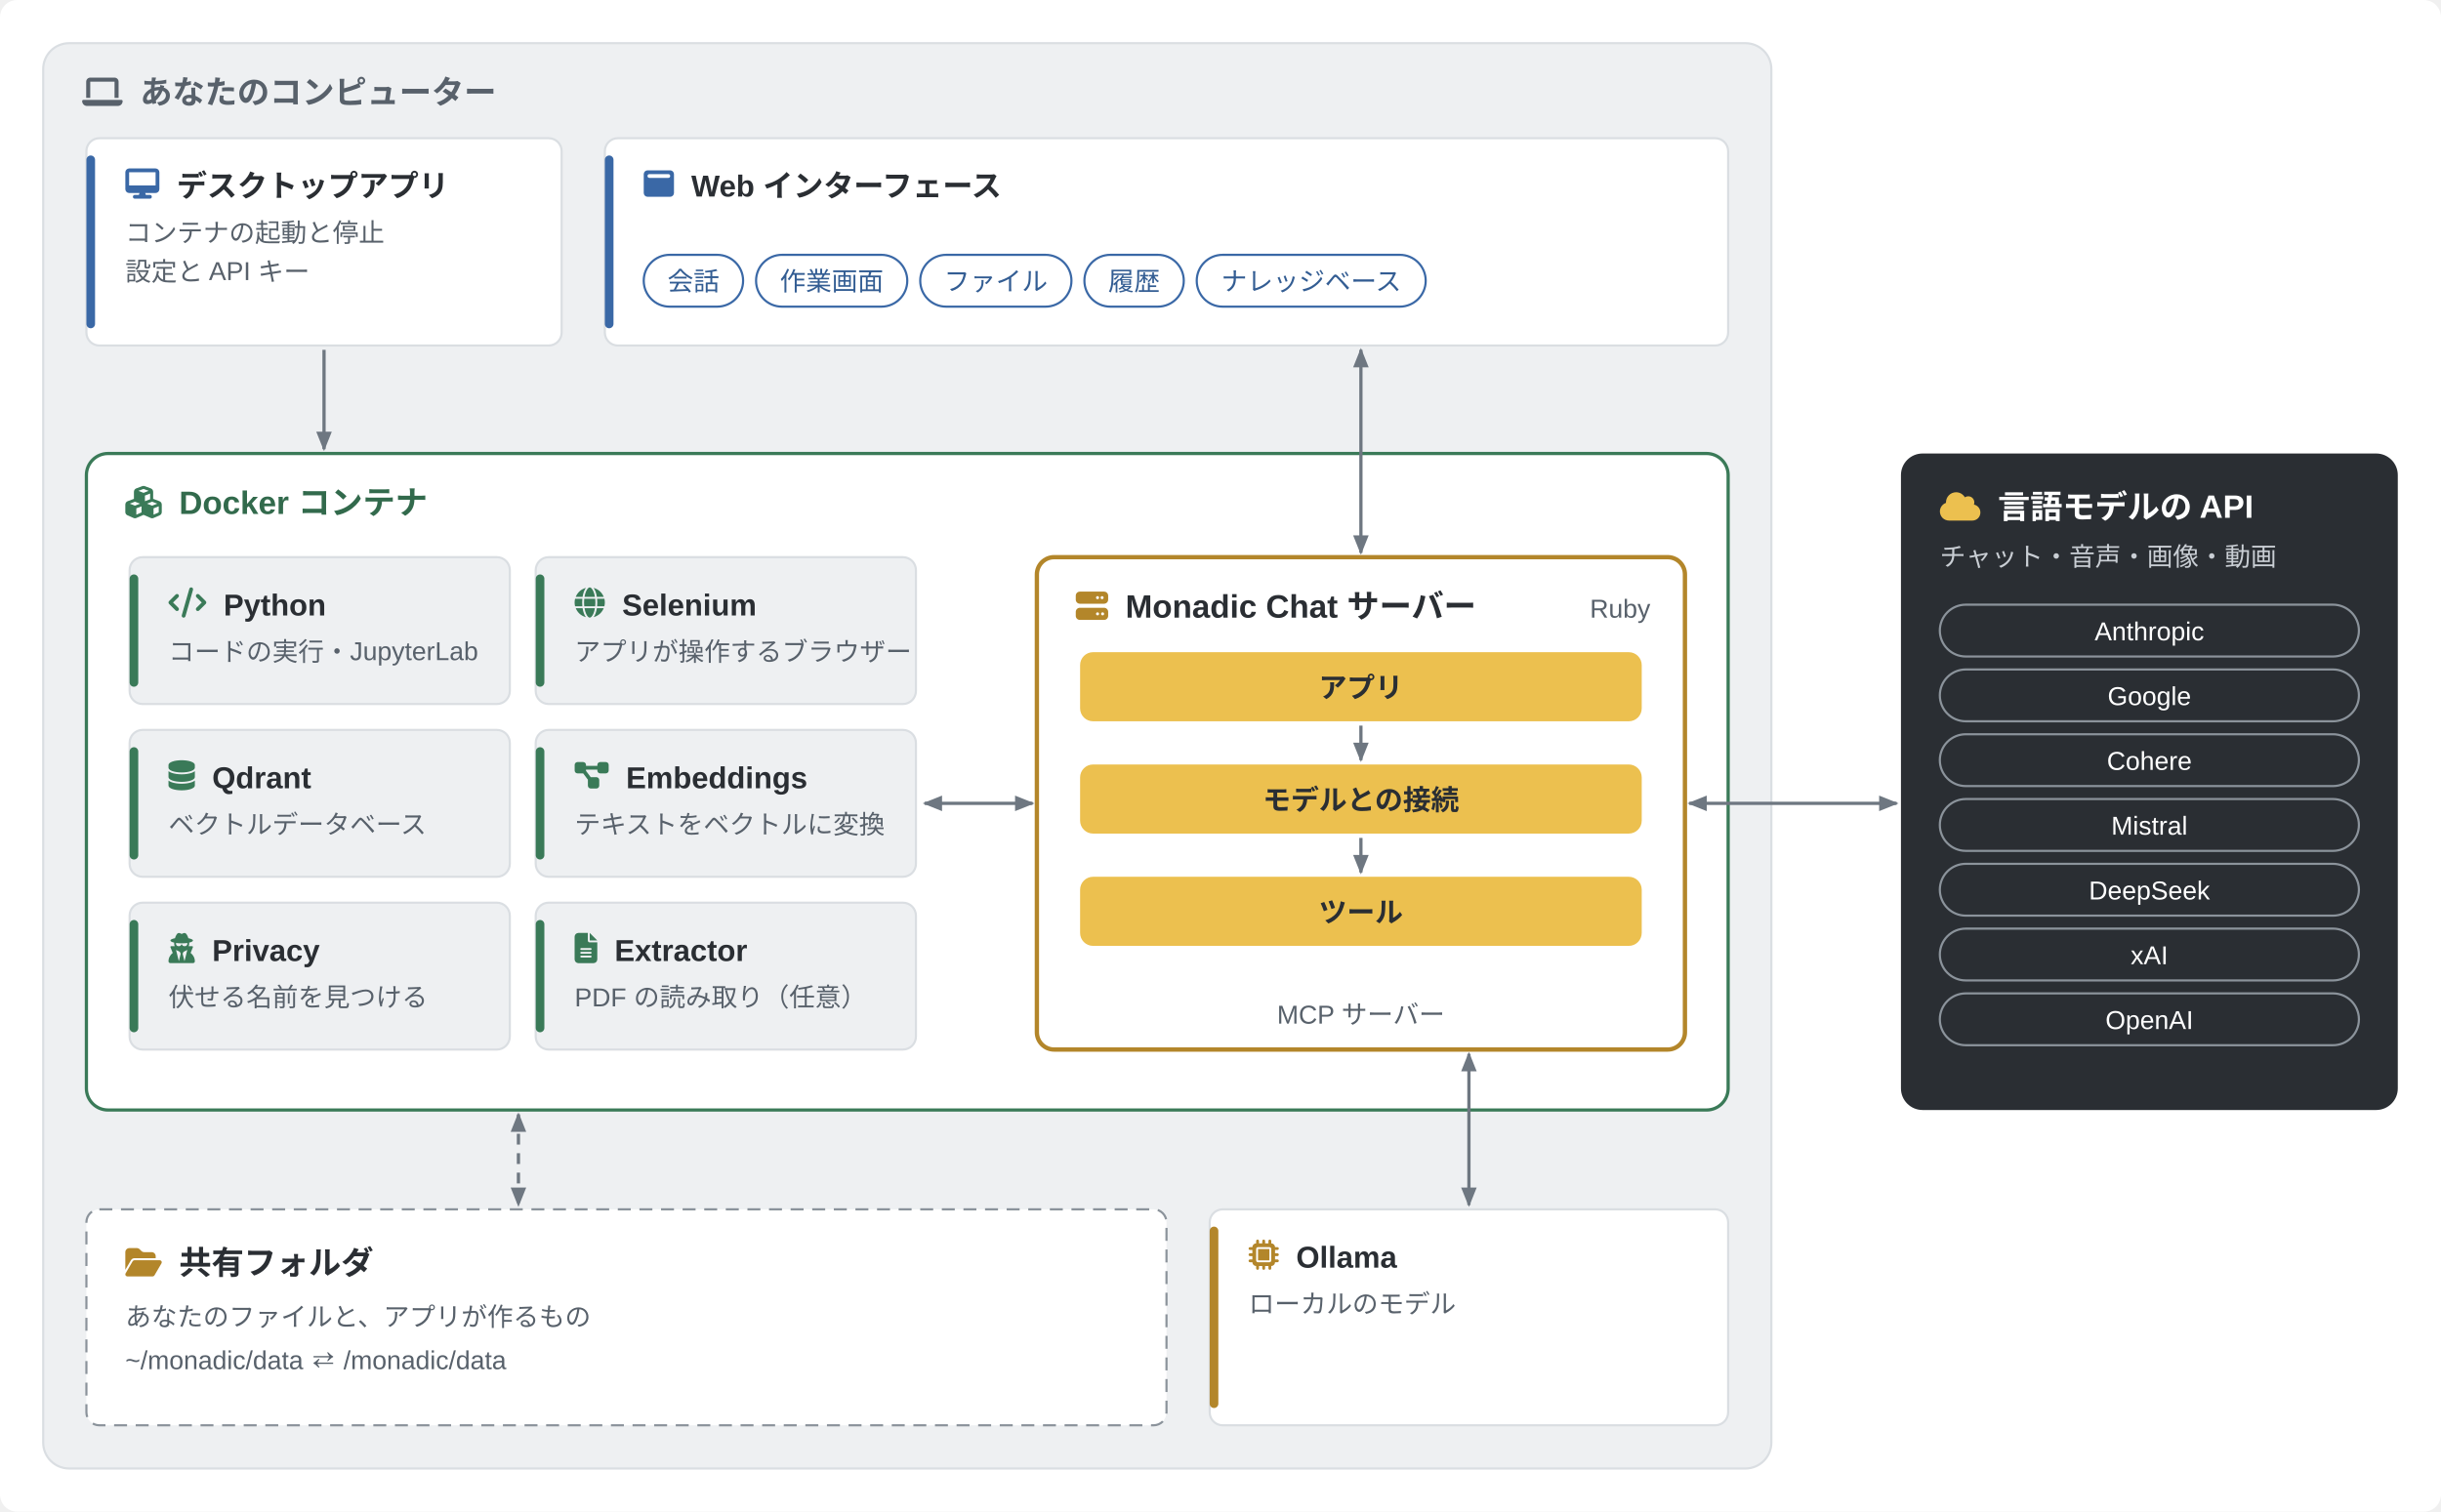
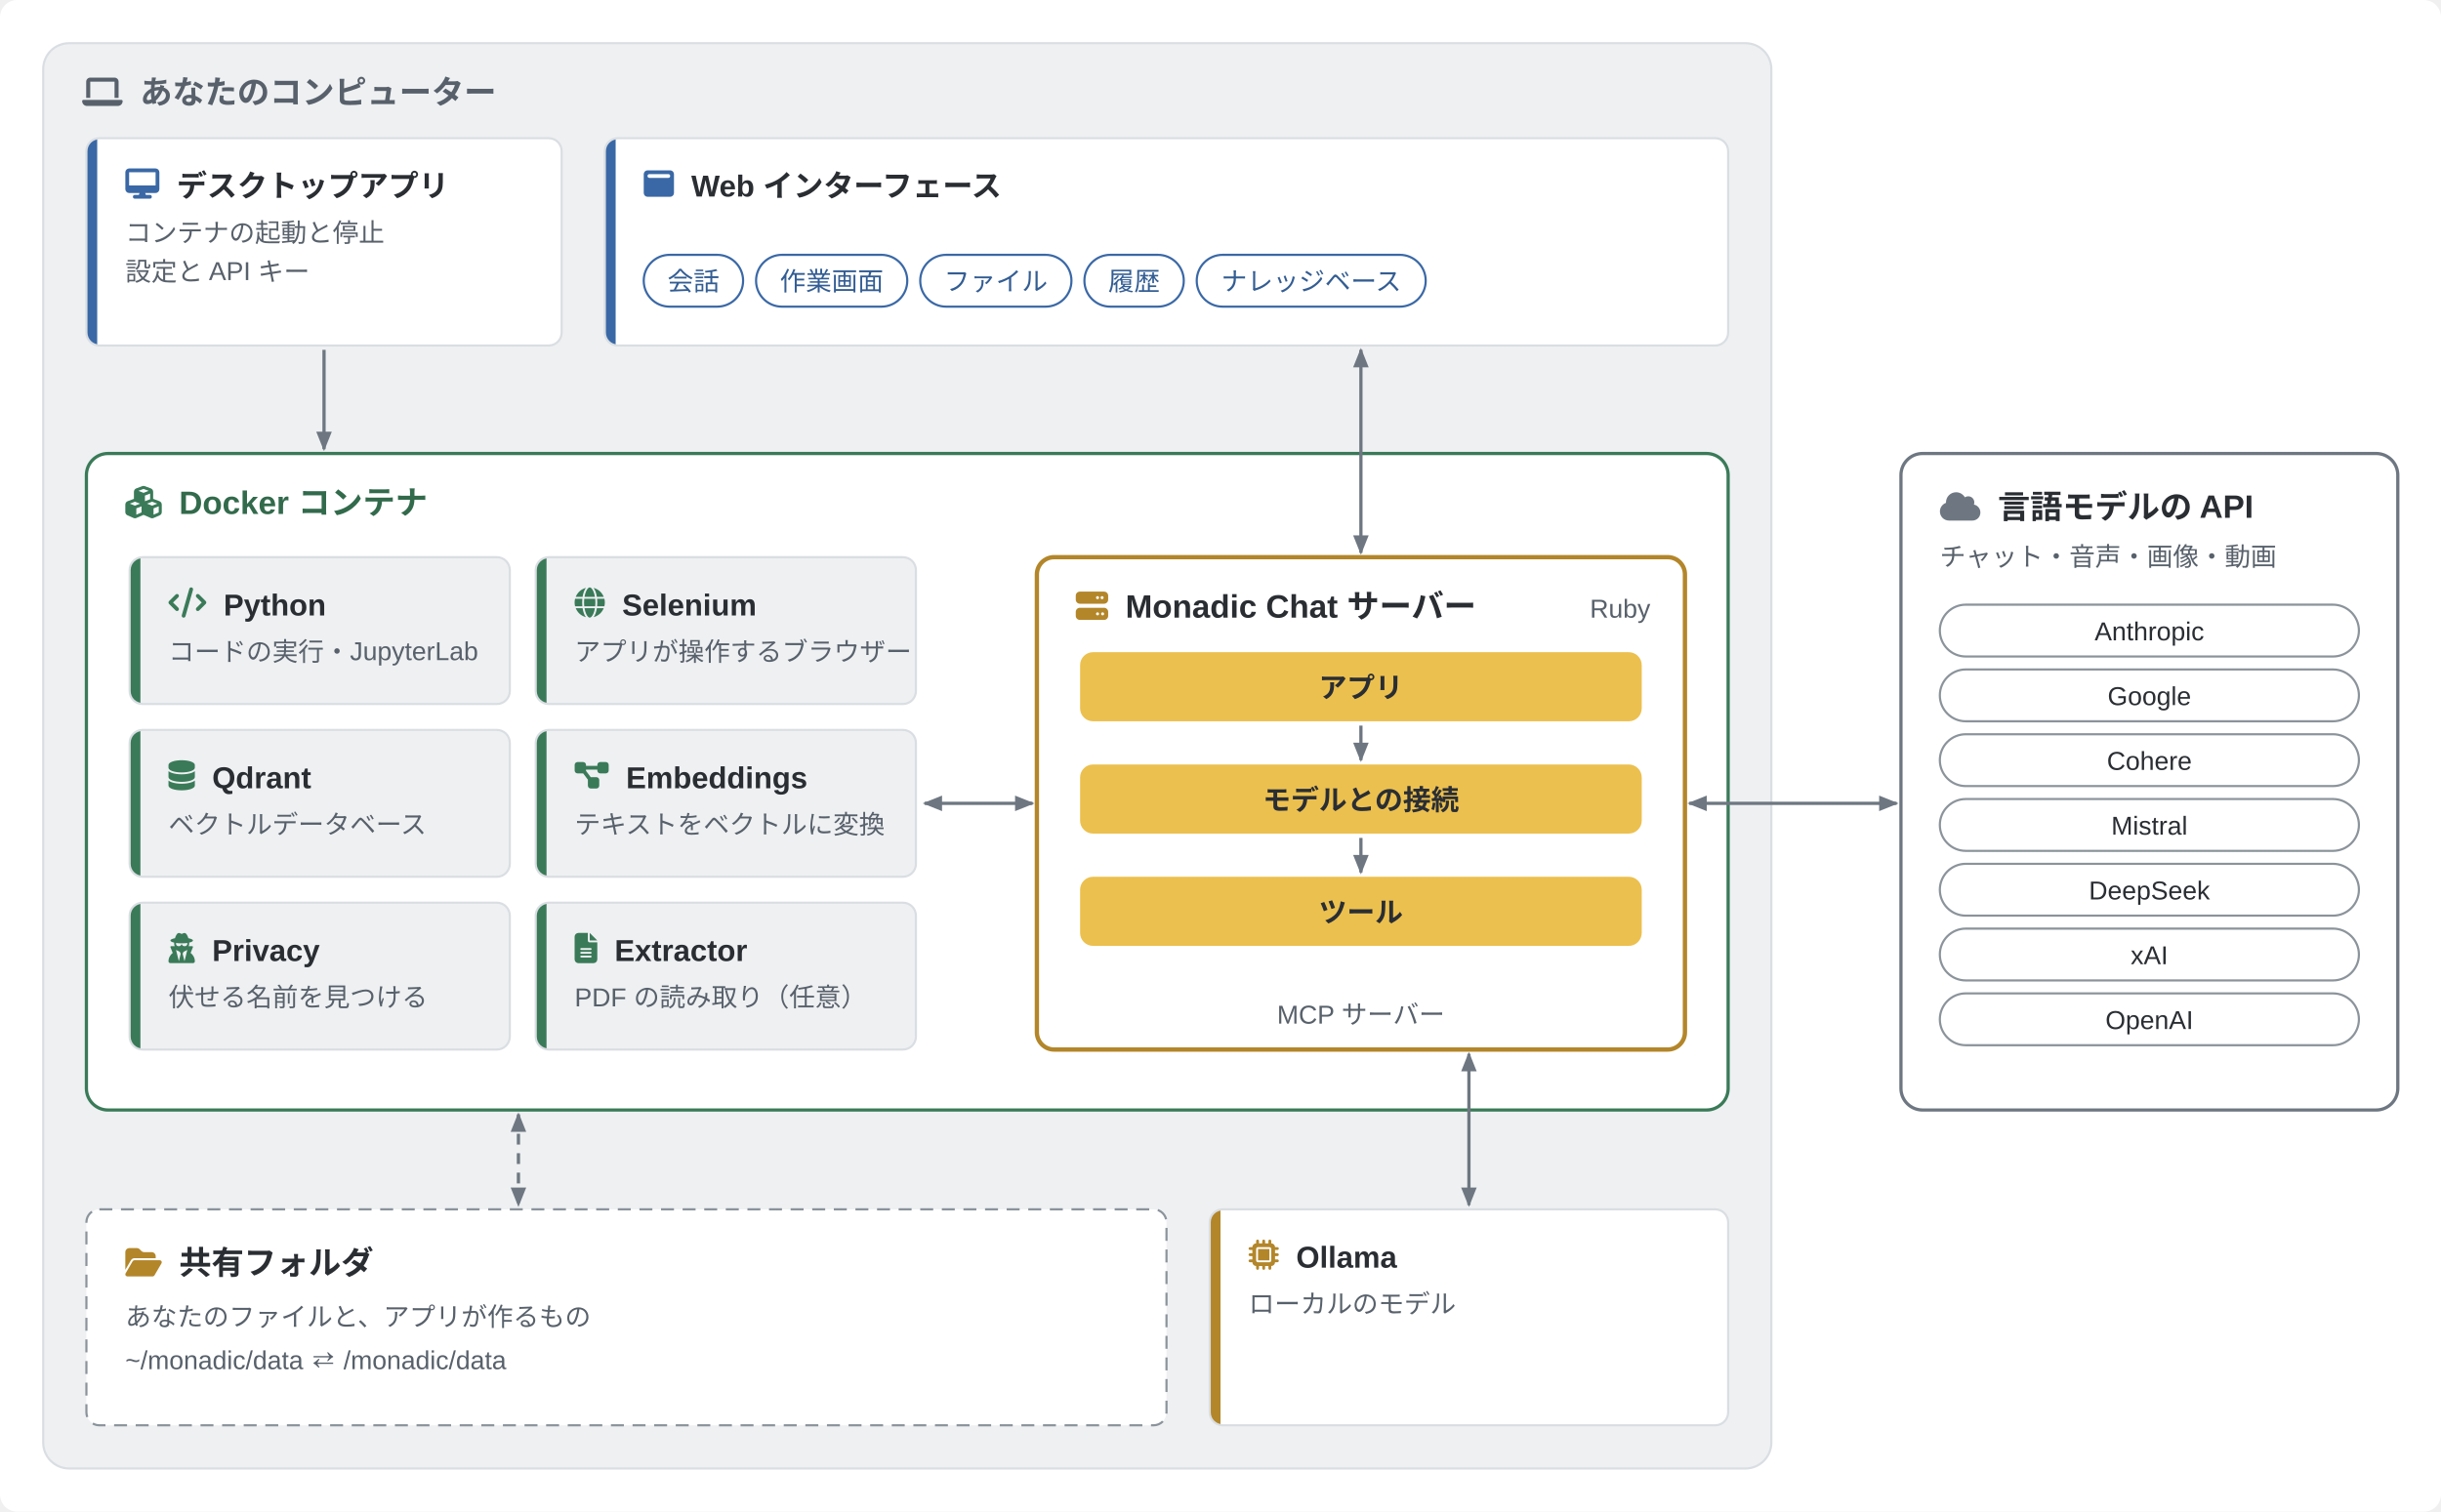
<svg xmlns="http://www.w3.org/2000/svg" width="1130" height="700" viewBox="0 0 1130 700" font-family="-apple-system, 'Hiragino Sans', 'Noto Sans JP', 'Helvetica Neue', Arial, sans-serif">
  <defs>
    <symbol id="i-solid-cloud" viewBox="0 -448 640 512">
      <path transform="scale(1 -1)" d="M0 112Q2 51 42 10Q83 -30 144 -32H512Q566 -31 603 5Q639 42 640 96Q639 143 611 177Q582 212 538 221Q544 238 544 256Q543 297 516 324Q489 351 448 352Q418 352 395 336Q373 372 337 394Q301 415 256 416Q188 414 143 369Q98 324 96 256Q96 252 96 248Q96 248 96 248Q53 232 27 196Q1 160 0 112Z" />
    </symbol>
    <symbol id="i-solid-code" viewBox="0 -448 640 512">
      <path transform="scale(1 -1)" d="M393 447Q380 450 368 444Q357 438 353 425L225 -23Q222 -36 228 -48Q234 -59 247 -63Q260 -66 272 -60Q283 -54 287 -41L415 407Q418 420 412 432Q406 443 393 447ZM473 327Q464 317 464 304Q464 291 473 281L563 192L473 103Q464 93 464 80Q464 67 473 57Q483 48 496 48Q509 48 519 57L631 169Q640 179 640 192Q640 205 631 215L519 327Q509 336 496 336Q483 336 473 327ZM167 327Q157 336 144 336Q131 336 121 327L9 215Q0 205 0 192Q0 179 9 169L121 57Q131 48 144 48Q157 48 167 57Q176 67 176 80Q176 93 167 103L77 192L167 281Q176 291 176 304Q176 317 167 327Z" />
    </symbol>
    <symbol id="i-solid-cubes" viewBox="0 -448 576 512">
      <path transform="scale(1 -1)" d="M291 399 369 370 291 399 369 370 288 338 207 370 285 399Q288 400 291 399ZM136 355V243V355V243Q134 243 132 242L36 206Q2 191 0 153V34Q1 -1 34 -17L130 -59Q152 -69 175 -59L288 -10L402 -59Q424 -69 447 -59L543 -17Q575 -2 576 34V153Q574 191 540 206L444 242Q442 243 440 243Q440 243 440 243V355Q438 393 404 408L308 444Q288 452 268 444L172 408Q138 393 136 355ZM392 237 310 206 392 237 310 206V295L392 327V237ZM155 197 233 167 155 197 233 167 152 136 71 167 149 197Q152 198 155 197ZM174 -7V93V-7V93L256 125V29L174 -7ZM421 197Q424 198 427 197L505 167L424 136L343 167L421 197ZM523 27 446 -7 523 27 446 -7V93L528 125V34Q528 29 523 27Z" />
    </symbol>
    <symbol id="i-solid-database" viewBox="0 -448 448 512">
      <path transform="scale(1 -1)" d="M448 368V320V368V320Q446 286 382 263Q319 241 224 240Q129 241 66 263Q2 286 0 320V368Q2 402 66 425Q129 447 224 448Q319 447 382 425Q446 402 448 368ZM393 233Q425 244 448 262V160Q446 126 382 103Q319 81 224 80Q129 81 66 103Q2 126 0 160V262Q23 244 55 233Q125 209 224 208Q323 209 393 233ZM0 102Q23 84 55 73Q125 49 224 48Q323 49 393 73Q425 84 448 102V16Q446 -18 382 -41Q319 -63 224 -64Q129 -63 66 -41Q2 -18 0 16V102Z" />
    </symbol>
    <symbol id="i-solid-desktop" viewBox="0 -448 576 512">
      <path transform="scale(1 -1)" d="M64 448Q37 447 19 429Q1 411 0 384V96Q1 69 19 51Q37 33 64 32H240L229 0H160Q146 0 137 -9Q128 -18 128 -32Q128 -46 137 -55Q146 -64 160 -64H416Q430 -64 439 -55Q448 -46 448 -32Q448 -18 439 -9Q430 0 416 0H347L336 32H512Q539 33 557 51Q575 69 576 96V384Q575 411 557 429Q539 447 512 448H64ZM512 384V160V384V160H64V384H512Z" />
    </symbol>
    <symbol id="i-solid-diagram-project" viewBox="0 -448 576 512">
      <path transform="scale(1 -1)" d="M0 368Q1 388 14 402Q28 415 48 416H144Q164 415 178 402Q191 388 192 368V352H384V368Q385 388 398 402Q412 415 432 416H528Q548 415 562 402Q575 388 576 368V272Q575 252 562 238Q548 225 528 224H432Q412 225 398 238Q385 252 384 272V288H192V272Q192 269 192 267L272 160H368Q388 159 402 146Q415 132 416 112V16Q415 -4 402 -18Q388 -31 368 -32H272Q252 -31 238 -18Q225 -4 224 16V112Q224 115 224 117L144 224H48Q28 225 14 238Q1 252 0 272V368Z" />
    </symbol>
    <symbol id="i-solid-file-lines" viewBox="0 -448 384 512">
      <path transform="scale(1 -1)" d="M64 448Q37 447 19 429Q1 411 0 384V0Q1 -27 19 -45Q37 -63 64 -64H320Q347 -63 365 -45Q383 -27 384 0V288H256Q242 288 233 297Q224 306 224 320V448H64ZM256 448V320V448V320H384L256 448ZM112 192H272H112H272Q287 191 288 176Q287 161 272 160H112Q97 161 96 176Q97 191 112 192ZM112 128H272H112H272Q287 127 288 112Q287 97 272 96H112Q97 97 96 112Q97 127 112 128ZM112 64H272H112H272Q287 63 288 48Q287 33 272 32H112Q97 33 96 48Q97 63 112 64Z" />
    </symbol>
    <symbol id="i-solid-folder-open" viewBox="0 -448 576 512">
      <path transform="scale(1 -1)" d="M89 224 0 72 89 224 0 72V352Q1 379 19 397Q37 415 64 416H182Q208 416 227 397L253 371Q272 352 299 352H416Q443 351 461 333Q479 315 480 288V256H144Q108 255 89 224ZM116 208Q126 223 144 224H544Q562 223 572 208Q580 192 572 176L460 -16Q450 -31 432 -32H32Q14 -31 4 -16Q-4 0 4 16L116 208Z" />
    </symbol>
    <symbol id="i-solid-globe" viewBox="0 -448 512 512">
      <path transform="scale(1 -1)" d="M352 192Q352 159 349 128H163Q160 159 160 192Q160 225 163 256H349Q352 225 352 192ZM381 256H504H381H504Q512 225 512 192Q512 159 504 128H381Q384 159 384 192Q384 225 381 256ZM493 288H377H493H377Q361 386 321 440Q381 423 426 384Q470 344 493 288ZM344 288H168H344H168Q177 343 195 383Q211 418 228 434Q245 449 256 448Q267 449 284 434Q301 418 317 383Q335 343 344 288ZM135 288H19H135H19Q42 344 86 384Q131 423 191 440Q151 386 135 288ZM8 256H131H8H131Q128 225 128 192Q128 159 131 128H8Q0 159 0 192Q0 225 8 256ZM195 1Q177 41 168 96H344Q335 41 317 1Q301 -34 284 -50Q267 -65 256 -64Q245 -65 228 -50Q211 -34 195 1ZM135 96Q151 -2 191 -56Q131 -39 86 0Q42 40 19 96H135ZM493 96Q470 40 426 0Q381 -39 322 -56Q361 -2 377 96H494Z" />
    </symbol>
    <symbol id="i-solid-laptop" viewBox="0 -448 640 512">
      <path transform="scale(1 -1)" d="M128 416Q101 415 83 397Q65 379 64 352V96H128V352H512V96H576V352Q575 379 557 397Q539 415 512 416H128ZM19 64Q2 62 0 45Q1 12 23 -10Q44 -31 77 -32H563Q596 -31 618 -10Q639 12 640 45Q638 62 621 64H19Z" />
    </symbol>
    <symbol id="i-solid-microchip" viewBox="0 -448 512 512">
      <path transform="scale(1 -1)" d="M176 424Q174 446 152 448Q130 446 128 424V384Q101 383 83 365Q65 347 64 320H24Q2 318 0 296Q2 274 24 272H64V216H24Q2 214 0 192Q2 170 24 168H64V112H24Q2 110 0 88Q2 66 24 64H64Q65 37 83 19Q101 1 128 0V-40Q130 -62 152 -64Q174 -62 176 -40V0H232V-40Q234 -62 256 -64Q278 -62 280 -40V0H336V-40Q338 -62 360 -64Q382 -62 384 -40V0Q411 1 429 19Q447 37 448 64H488Q510 66 512 88Q510 110 488 112H448V168H488Q510 170 512 192Q510 214 488 216H448V272H488Q510 274 512 296Q510 318 488 320H448Q447 347 429 365Q411 383 384 384V424Q382 446 360 448Q338 446 336 424V384H280V424Q278 446 256 448Q234 446 232 424V384H176V424ZM160 320H352H160H352Q366 320 375 311Q384 302 384 288V96Q384 82 375 73Q366 64 352 64H160Q146 64 137 73Q128 82 128 96V288Q128 302 137 311Q146 320 160 320ZM352 288H160H352H160V96H352V288Z" />
    </symbol>
    <symbol id="i-solid-server" viewBox="0 -448 512 512">
      <path transform="scale(1 -1)" d="M64 416Q37 415 19 397Q1 379 0 352V288Q1 261 19 243Q37 225 64 224H448Q475 225 493 243Q511 261 512 288V352Q511 379 493 397Q475 415 448 416H64ZM344 344Q366 342 368 320Q366 298 344 296Q322 298 320 320Q322 342 344 344ZM392 320Q394 342 416 344Q438 342 440 320Q438 298 416 296Q394 298 392 320ZM64 160Q37 159 19 141Q1 123 0 96V32Q1 5 19 -13Q37 -31 64 -32H448Q475 -31 493 -13Q511 5 512 32V96Q511 123 493 141Q475 159 448 160H64ZM344 88Q366 86 368 64Q366 42 344 40Q322 42 320 64Q322 86 344 88ZM400 64Q402 86 424 88Q446 86 448 64Q446 42 424 40Q402 42 400 64Z" />
    </symbol>
    <symbol id="i-solid-user-secret" viewBox="0 -448 448 512">
      <path transform="scale(1 -1)" d="M224 432Q215 433 209 438Q208 438 208 438Q201 446 176 448Q153 447 137 420Q120 394 110 359Q74 352 53 342Q32 332 32 320Q35 298 97 284Q96 278 96 272Q96 246 105 224H45Q33 223 32 211Q32 208 33 206L72 109Q39 84 20 47Q0 10 0 -34Q0 -47 9 -55Q17 -64 30 -64H418Q431 -64 439 -55Q448 -47 448 -34Q448 10 428 47Q409 84 376 109L415 206Q416 208 416 211Q415 223 403 224H343Q352 246 352 272Q352 278 351 284Q413 298 416 320Q416 332 395 342Q374 352 338 359Q328 394 311 420Q295 447 272 448Q247 446 240 438Q240 438 240 438Q239 438 239 438Q233 433 224 432ZM280 224H268H280H268Q241 225 231 250Q229 255 224 255Q219 255 217 250Q207 225 181 224H168Q151 224 140 236Q128 247 128 264V278Q171 272 224 272Q277 272 320 278V264Q320 247 308 236Q297 224 280 224ZM192 128 208 96 192 128 208 96 176 -32 128 160 192 128ZM320 160 272 -32 320 160 272 -32 240 96 256 128 320 160Z" />
    </symbol>
    <symbol id="i-solid-window-maximize" viewBox="0 -448 512 512">
      <path transform="scale(1 -1)" d="M64 416Q37 415 19 397Q1 379 0 352V32Q1 5 19 -13Q37 -31 64 -32H448Q475 -31 493 -13Q511 5 512 32V352Q511 379 493 397Q475 415 448 416H64ZM96 352H416H96H416Q430 352 439 343Q448 334 448 320Q448 306 439 297Q430 288 416 288H96Q82 288 73 297Q64 306 64 320Q64 334 73 343Q82 352 96 352Z" />
    </symbol>
    <marker id="arrow" viewBox="0 0 10 10" refX="9" refY="5" markerUnits="userSpaceOnUse" markerWidth="9" markerHeight="9" orient="auto">
      <path d="M0 1 L10 5 L0 9 z" fill="#6e7781" />
    </marker>
    <marker id="arrow-back" viewBox="0 0 10 10" refX="1" refY="5" markerUnits="userSpaceOnUse" markerWidth="9" markerHeight="9" orient="auto">
      <path d="M10 1 L0 5 L10 9 z" fill="#6e7781" />
    </marker>
  </defs>
  <rect width="1130" height="700" rx="8" fill="#ffffff" />
  <rect x="20" y="20" width="800" height="660" rx="12" fill="#eef0f2" stroke="#dadee2" />
  <use href="#i-solid-laptop" x="38.0" y="35.0" width="18.8" height="15" fill="#58616b" />
  <text x="64.8" y="48.0" font-size="15" fill="#58616b" font-weight="700">あなたのコンピューター</text>
-   <rect x="40" y="64" width="220" height="96" rx="6" fill="#ffffff" stroke="#dadee2" />
-   <rect x="40" y="72" width="4" height="80" rx="2" fill="#3a68a6" />
+   <rect x="40" y="64" width="220" height="96" rx="6" fill="#3a68a6" />
+   <path d="M45 64 H254 A6 6 0 0 1 260 70 V154 A6 6 0 0 1 254 160 H45 Z" fill="#ffffff" />
+   <rect x="40" y="64" width="220" height="96" rx="6" fill="none" stroke="#dadee2" />
  <use href="#i-solid-desktop" x="58.0" y="78.0" width="15.8" height="14" fill="#3a68a6" />
  <text x="81.8" y="91.0" font-size="14" fill="#2a2e33" font-weight="700">デスクトップアプリ</text>
  <text x="58.0" y="112.0" font-size="12" fill="#58616b">コンテナの起動と停止</text>
  <text x="58.0" y="130.0" font-size="12" fill="#58616b">設定と API キー</text>
-   <rect x="280" y="64" width="520" height="96" rx="6" fill="#ffffff" stroke="#dadee2" />
-   <rect x="280" y="72" width="4" height="80" rx="2" fill="#3a68a6" />
+   <rect x="280" y="64" width="520" height="96" rx="6" fill="#3a68a6" />
+   <path d="M285 64 H794 A6 6 0 0 1 800 70 V154 A6 6 0 0 1 794 160 H285 Z" fill="#ffffff" />
+   <rect x="280" y="64" width="520" height="96" rx="6" fill="none" stroke="#dadee2" />
  <use href="#i-solid-window-maximize" x="298.0" y="78.0" width="14.0" height="14" fill="#3a68a6" />
  <text x="320.0" y="91.0" font-size="14" fill="#2a2e33" font-weight="700">Web インターフェース</text>
  <rect x="298.0" y="118" width="46.0" height="24" rx="12" fill="none" stroke="#3a68a6" />
  <text x="321.0" y="134.5" font-size="12" fill="#335d93" text-anchor="middle">会話</text>
  <rect x="350.0" y="118" width="70.0" height="24" rx="12" fill="none" stroke="#3a68a6" />
  <text x="385.0" y="134.5" font-size="12" fill="#335d93" text-anchor="middle">作業画面</text>
  <rect x="426.0" y="118" width="70.0" height="24" rx="12" fill="none" stroke="#3a68a6" />
  <text x="461.0" y="134.5" font-size="12" fill="#335d93" text-anchor="middle">ファイル</text>
  <rect x="502.0" y="118" width="46.0" height="24" rx="12" fill="none" stroke="#3a68a6" />
  <text x="525.0" y="134.5" font-size="12" fill="#335d93" text-anchor="middle">履歴</text>
  <rect x="554.0" y="118" width="106.0" height="24" rx="12" fill="none" stroke="#3a68a6" />
  <text x="607.0" y="134.5" font-size="12" fill="#335d93" text-anchor="middle">ナレッジベース</text>
  <rect x="40" y="210" width="760" height="304" rx="10" fill="#ffffff" stroke="#3a7a58" stroke-width="1.5" />
  <use href="#i-solid-cubes" x="58.0" y="225.0" width="16.9" height="15" fill="#3a7a58" />
  <text x="82.9" y="238.0" font-size="15" fill="#326a4c" font-weight="700">Docker コンテナ</text>
-   <rect x="60" y="258" width="176" height="68" rx="6" fill="#eef0f2" stroke="#dadee2" />
-   <rect x="60" y="266" width="4" height="52" rx="2" fill="#3a7a58" />
+   <rect x="60" y="258" width="176" height="68" rx="6" fill="#3a7a58" />
+   <path d="M65 258 H230 A6 6 0 0 1 236 264 V320 A6 6 0 0 1 230 326 H65 Z" fill="#eef0f2" />
+   <rect x="60" y="258" width="176" height="68" rx="6" fill="none" stroke="#dadee2" />
  <use href="#i-solid-code" x="78.0" y="272.0" width="17.5" height="14" fill="#3a7a58" />
  <text x="103.5" y="285.0" font-size="14" fill="#2a2e33" font-weight="700">Python</text>
  <text x="78.0" y="306.0" font-size="12" fill="#58616b">コードの実行・JupyterLab</text>
-   <rect x="248" y="258" width="176" height="68" rx="6" fill="#eef0f2" stroke="#dadee2" />
-   <rect x="248" y="266" width="4" height="52" rx="2" fill="#3a7a58" />
+   <rect x="248" y="258" width="176" height="68" rx="6" fill="#3a7a58" />
+   <path d="M253 258 H418 A6 6 0 0 1 424 264 V320 A6 6 0 0 1 418 326 H253 Z" fill="#eef0f2" />
+   <rect x="248" y="258" width="176" height="68" rx="6" fill="none" stroke="#dadee2" />
  <use href="#i-solid-globe" x="266.0" y="272.0" width="14.0" height="14" fill="#3a7a58" />
  <text x="288.0" y="285.0" font-size="14" fill="#2a2e33" font-weight="700">Selenium</text>
  <text x="266.0" y="306.0" font-size="12" fill="#58616b">アプリが操作するブラウザー</text>
-   <rect x="60" y="338" width="176" height="68" rx="6" fill="#eef0f2" stroke="#dadee2" />
-   <rect x="60" y="346" width="4" height="52" rx="2" fill="#3a7a58" />
+   <rect x="60" y="338" width="176" height="68" rx="6" fill="#3a7a58" />
+   <path d="M65 338 H230 A6 6 0 0 1 236 344 V400 A6 6 0 0 1 230 406 H65 Z" fill="#eef0f2" />
+   <rect x="60" y="338" width="176" height="68" rx="6" fill="none" stroke="#dadee2" />
  <use href="#i-solid-database" x="78.0" y="352.0" width="12.2" height="14" fill="#3a7a58" />
  <text x="98.2" y="365.0" font-size="14" fill="#2a2e33" font-weight="700">Qdrant</text>
  <text x="78.0" y="386.0" font-size="12" fill="#58616b">ベクトルデータベース</text>
-   <rect x="248" y="338" width="176" height="68" rx="6" fill="#eef0f2" stroke="#dadee2" />
-   <rect x="248" y="346" width="4" height="52" rx="2" fill="#3a7a58" />
+   <rect x="248" y="338" width="176" height="68" rx="6" fill="#3a7a58" />
+   <path d="M253 338 H418 A6 6 0 0 1 424 344 V400 A6 6 0 0 1 418 406 H253 Z" fill="#eef0f2" />
+   <rect x="248" y="338" width="176" height="68" rx="6" fill="none" stroke="#dadee2" />
  <use href="#i-solid-diagram-project" x="266.0" y="352.0" width="15.8" height="14" fill="#3a7a58" />
  <text x="289.8" y="365.0" font-size="14" fill="#2a2e33" font-weight="700">Embeddings</text>
  <text x="266.0" y="386.0" font-size="12" fill="#58616b">テキストをベクトルに変換</text>
-   <rect x="60" y="418" width="176" height="68" rx="6" fill="#eef0f2" stroke="#dadee2" />
-   <rect x="60" y="426" width="4" height="52" rx="2" fill="#3a7a58" />
+   <rect x="60" y="418" width="176" height="68" rx="6" fill="#3a7a58" />
+   <path d="M65 418 H230 A6 6 0 0 1 236 424 V480 A6 6 0 0 1 230 486 H65 Z" fill="#eef0f2" />
+   <rect x="60" y="418" width="176" height="68" rx="6" fill="none" stroke="#dadee2" />
  <use href="#i-solid-user-secret" x="78.0" y="432.0" width="12.2" height="14" fill="#3a7a58" />
  <text x="98.2" y="445.0" font-size="14" fill="#2a2e33" font-weight="700">Privacy</text>
  <text x="78.0" y="466.0" font-size="12" fill="#58616b">伏せる名前を見つける</text>
-   <rect x="248" y="418" width="176" height="68" rx="6" fill="#eef0f2" stroke="#dadee2" />
-   <rect x="248" y="426" width="4" height="52" rx="2" fill="#3a7a58" />
+   <rect x="248" y="418" width="176" height="68" rx="6" fill="#3a7a58" />
+   <path d="M253 418 H418 A6 6 0 0 1 424 424 V480 A6 6 0 0 1 418 486 H253 Z" fill="#eef0f2" />
+   <rect x="248" y="418" width="176" height="68" rx="6" fill="none" stroke="#dadee2" />
  <use href="#i-solid-file-lines" x="266.0" y="432.0" width="10.5" height="14" fill="#3a7a58" />
  <text x="284.5" y="445.0" font-size="14" fill="#2a2e33" font-weight="700">Extractor</text>
  <text x="266.0" y="466.0" font-size="12" fill="#58616b">PDF の読み取り（任意）</text>
  <rect x="480" y="258" width="300" height="228" rx="8" fill="#ffffff" stroke="#b3862a" stroke-width="2" />
  <use href="#i-solid-server" x="498.0" y="273.0" width="15.0" height="15" fill="#b3862a" />
  <text x="521.0" y="286.0" font-size="15" fill="#2a2e33" font-weight="700">Monadic Chat サーバー</text>
  <text x="764.0" y="286.0" font-size="12" fill="#58616b" text-anchor="end">Ruby</text>
  <rect x="500" y="302" width="260" height="32" rx="6" fill="#ecc04f" />
  <text x="630.0" y="323.0" font-size="13" fill="#2a2e33" font-weight="700" text-anchor="middle">アプリ</text>
  <line x1="630" y1="336" x2="630" y2="352" stroke="#6e7781" stroke-width="1.5" marker-end="url(#arrow)" />
  <rect x="500" y="354" width="260" height="32" rx="6" fill="#ecc04f" />
  <text x="630.0" y="375.0" font-size="13" fill="#2a2e33" font-weight="700" text-anchor="middle">モデルとの接続</text>
  <line x1="630" y1="388" x2="630" y2="404" stroke="#6e7781" stroke-width="1.5" marker-end="url(#arrow)" />
  <rect x="500" y="406" width="260" height="32" rx="6" fill="#ecc04f" />
  <text x="630.0" y="427.0" font-size="13" fill="#2a2e33" font-weight="700" text-anchor="middle">ツール</text>
  <text x="630.0" y="474.0" font-size="12" fill="#58616b" text-anchor="middle">MCP サーバー</text>
  <line x1="428" y1="372" x2="478" y2="372" stroke="#6e7781" stroke-width="1.5" marker-end="url(#arrow)" marker-start="url(#arrow-back)" />
  <rect x="40" y="560" width="500" height="100" rx="6" fill="#ffffff" stroke="#8b939b" stroke-dasharray="6 4" />
  <use href="#i-solid-folder-open" x="58.0" y="577.0" width="16.9" height="15" fill="#b3862a" />
  <text x="82.9" y="590.0" font-size="15" fill="#2a2e33" font-weight="700">共有フォルダ</text>
  <text x="58.0" y="614.0" font-size="12" fill="#58616b">あなたのファイルと、アプリが作るもの</text>
  <text x="58.0" y="634.0" font-size="12" fill="#58616b">~/monadic/data  ⇄  /monadic/data</text>
-   <rect x="560" y="560" width="240" height="100" rx="6" fill="#ffffff" stroke="#dadee2" />
-   <rect x="560" y="568" width="4" height="84" rx="2" fill="#b3862a" />
+   <rect x="560" y="560" width="240" height="100" rx="6" fill="#b3862a" />
+   <path d="M565 560 H794 A6 6 0 0 1 800 566 V654 A6 6 0 0 1 794 660 H565 Z" fill="#ffffff" />
+   <rect x="560" y="560" width="240" height="100" rx="6" fill="none" stroke="#dadee2" />
  <use href="#i-solid-microchip" x="578.0" y="574.0" width="14.0" height="14" fill="#b3862a" />
  <text x="600.0" y="587.0" font-size="14" fill="#2a2e33" font-weight="700">Ollama</text>
  <text x="578.0" y="608.0" font-size="12" fill="#58616b">ローカルのモデル</text>
  <line x1="150" y1="162" x2="150" y2="208" stroke="#6e7781" stroke-width="1.5" marker-end="url(#arrow)" />
  <line x1="630" y1="162" x2="630" y2="256" stroke="#6e7781" stroke-width="1.5" marker-end="url(#arrow)" marker-start="url(#arrow-back)" />
  <line x1="240" y1="516" x2="240" y2="558" stroke="#6e7781" stroke-width="1.5" stroke-dasharray="5 4" marker-end="url(#arrow)" marker-start="url(#arrow-back)" />
  <line x1="680" y1="488" x2="680" y2="558" stroke="#6e7781" stroke-width="1.5" marker-end="url(#arrow)" marker-start="url(#arrow-back)" />
-   <rect x="880" y="210" width="230" height="304" rx="10" fill="#2a2e33" />
-   <use href="#i-solid-cloud" x="898.0" y="227.0" width="18.8" height="15" fill="#ecc04f" />
-   <text x="924.8" y="240.0" font-size="15" fill="#ffffff" font-weight="700">言語モデルの API</text>
-   <text x="898.0" y="262.0" font-size="12" fill="#c9ced4">チャット・音声・画像・動画</text>
+   <rect x="880" y="210" width="230" height="304" rx="10" fill="#ffffff" stroke="#6e7781" stroke-width="1.5" />
+   <use href="#i-solid-cloud" x="898.0" y="227.0" width="18.8" height="15" fill="#6e7781" />
+   <text x="924.8" y="240.0" font-size="15" fill="#2a2e33" font-weight="700">言語モデルの API</text>
+   <text x="898.0" y="262.0" font-size="12" fill="#58616b">チャット・音声・画像・動画</text>
  <rect x="898.0" y="280" width="194.0" height="24" rx="12" fill="none" stroke="#8b939b" />
-   <text x="995.0" y="296.5" font-size="12" fill="#ffffff" text-anchor="middle">Anthropic</text>
+   <text x="995.0" y="296.5" font-size="12" fill="#2a2e33" text-anchor="middle">Anthropic</text>
  <rect x="898.0" y="310" width="194.0" height="24" rx="12" fill="none" stroke="#8b939b" />
-   <text x="995.0" y="326.5" font-size="12" fill="#ffffff" text-anchor="middle">Google</text>
+   <text x="995.0" y="326.5" font-size="12" fill="#2a2e33" text-anchor="middle">Google</text>
  <rect x="898.0" y="340" width="194.0" height="24" rx="12" fill="none" stroke="#8b939b" />
-   <text x="995.0" y="356.5" font-size="12" fill="#ffffff" text-anchor="middle">Cohere</text>
+   <text x="995.0" y="356.5" font-size="12" fill="#2a2e33" text-anchor="middle">Cohere</text>
  <rect x="898.0" y="370" width="194.0" height="24" rx="12" fill="none" stroke="#8b939b" />
-   <text x="995.0" y="386.5" font-size="12" fill="#ffffff" text-anchor="middle">Mistral</text>
+   <text x="995.0" y="386.5" font-size="12" fill="#2a2e33" text-anchor="middle">Mistral</text>
  <rect x="898.0" y="400" width="194.0" height="24" rx="12" fill="none" stroke="#8b939b" />
-   <text x="995.0" y="416.5" font-size="12" fill="#ffffff" text-anchor="middle">DeepSeek</text>
+   <text x="995.0" y="416.5" font-size="12" fill="#2a2e33" text-anchor="middle">DeepSeek</text>
  <rect x="898.0" y="430" width="194.0" height="24" rx="12" fill="none" stroke="#8b939b" />
-   <text x="995.0" y="446.5" font-size="12" fill="#ffffff" text-anchor="middle">xAI</text>
+   <text x="995.0" y="446.5" font-size="12" fill="#2a2e33" text-anchor="middle">xAI</text>
  <rect x="898.0" y="460" width="194.0" height="24" rx="12" fill="none" stroke="#8b939b" />
-   <text x="995.0" y="476.5" font-size="12" fill="#ffffff" text-anchor="middle">OpenAI</text>
+   <text x="995.0" y="476.5" font-size="12" fill="#2a2e33" text-anchor="middle">OpenAI</text>
  <line x1="782" y1="372" x2="878" y2="372" stroke="#6e7781" stroke-width="1.5" marker-end="url(#arrow)" marker-start="url(#arrow-back)" />
</svg>
